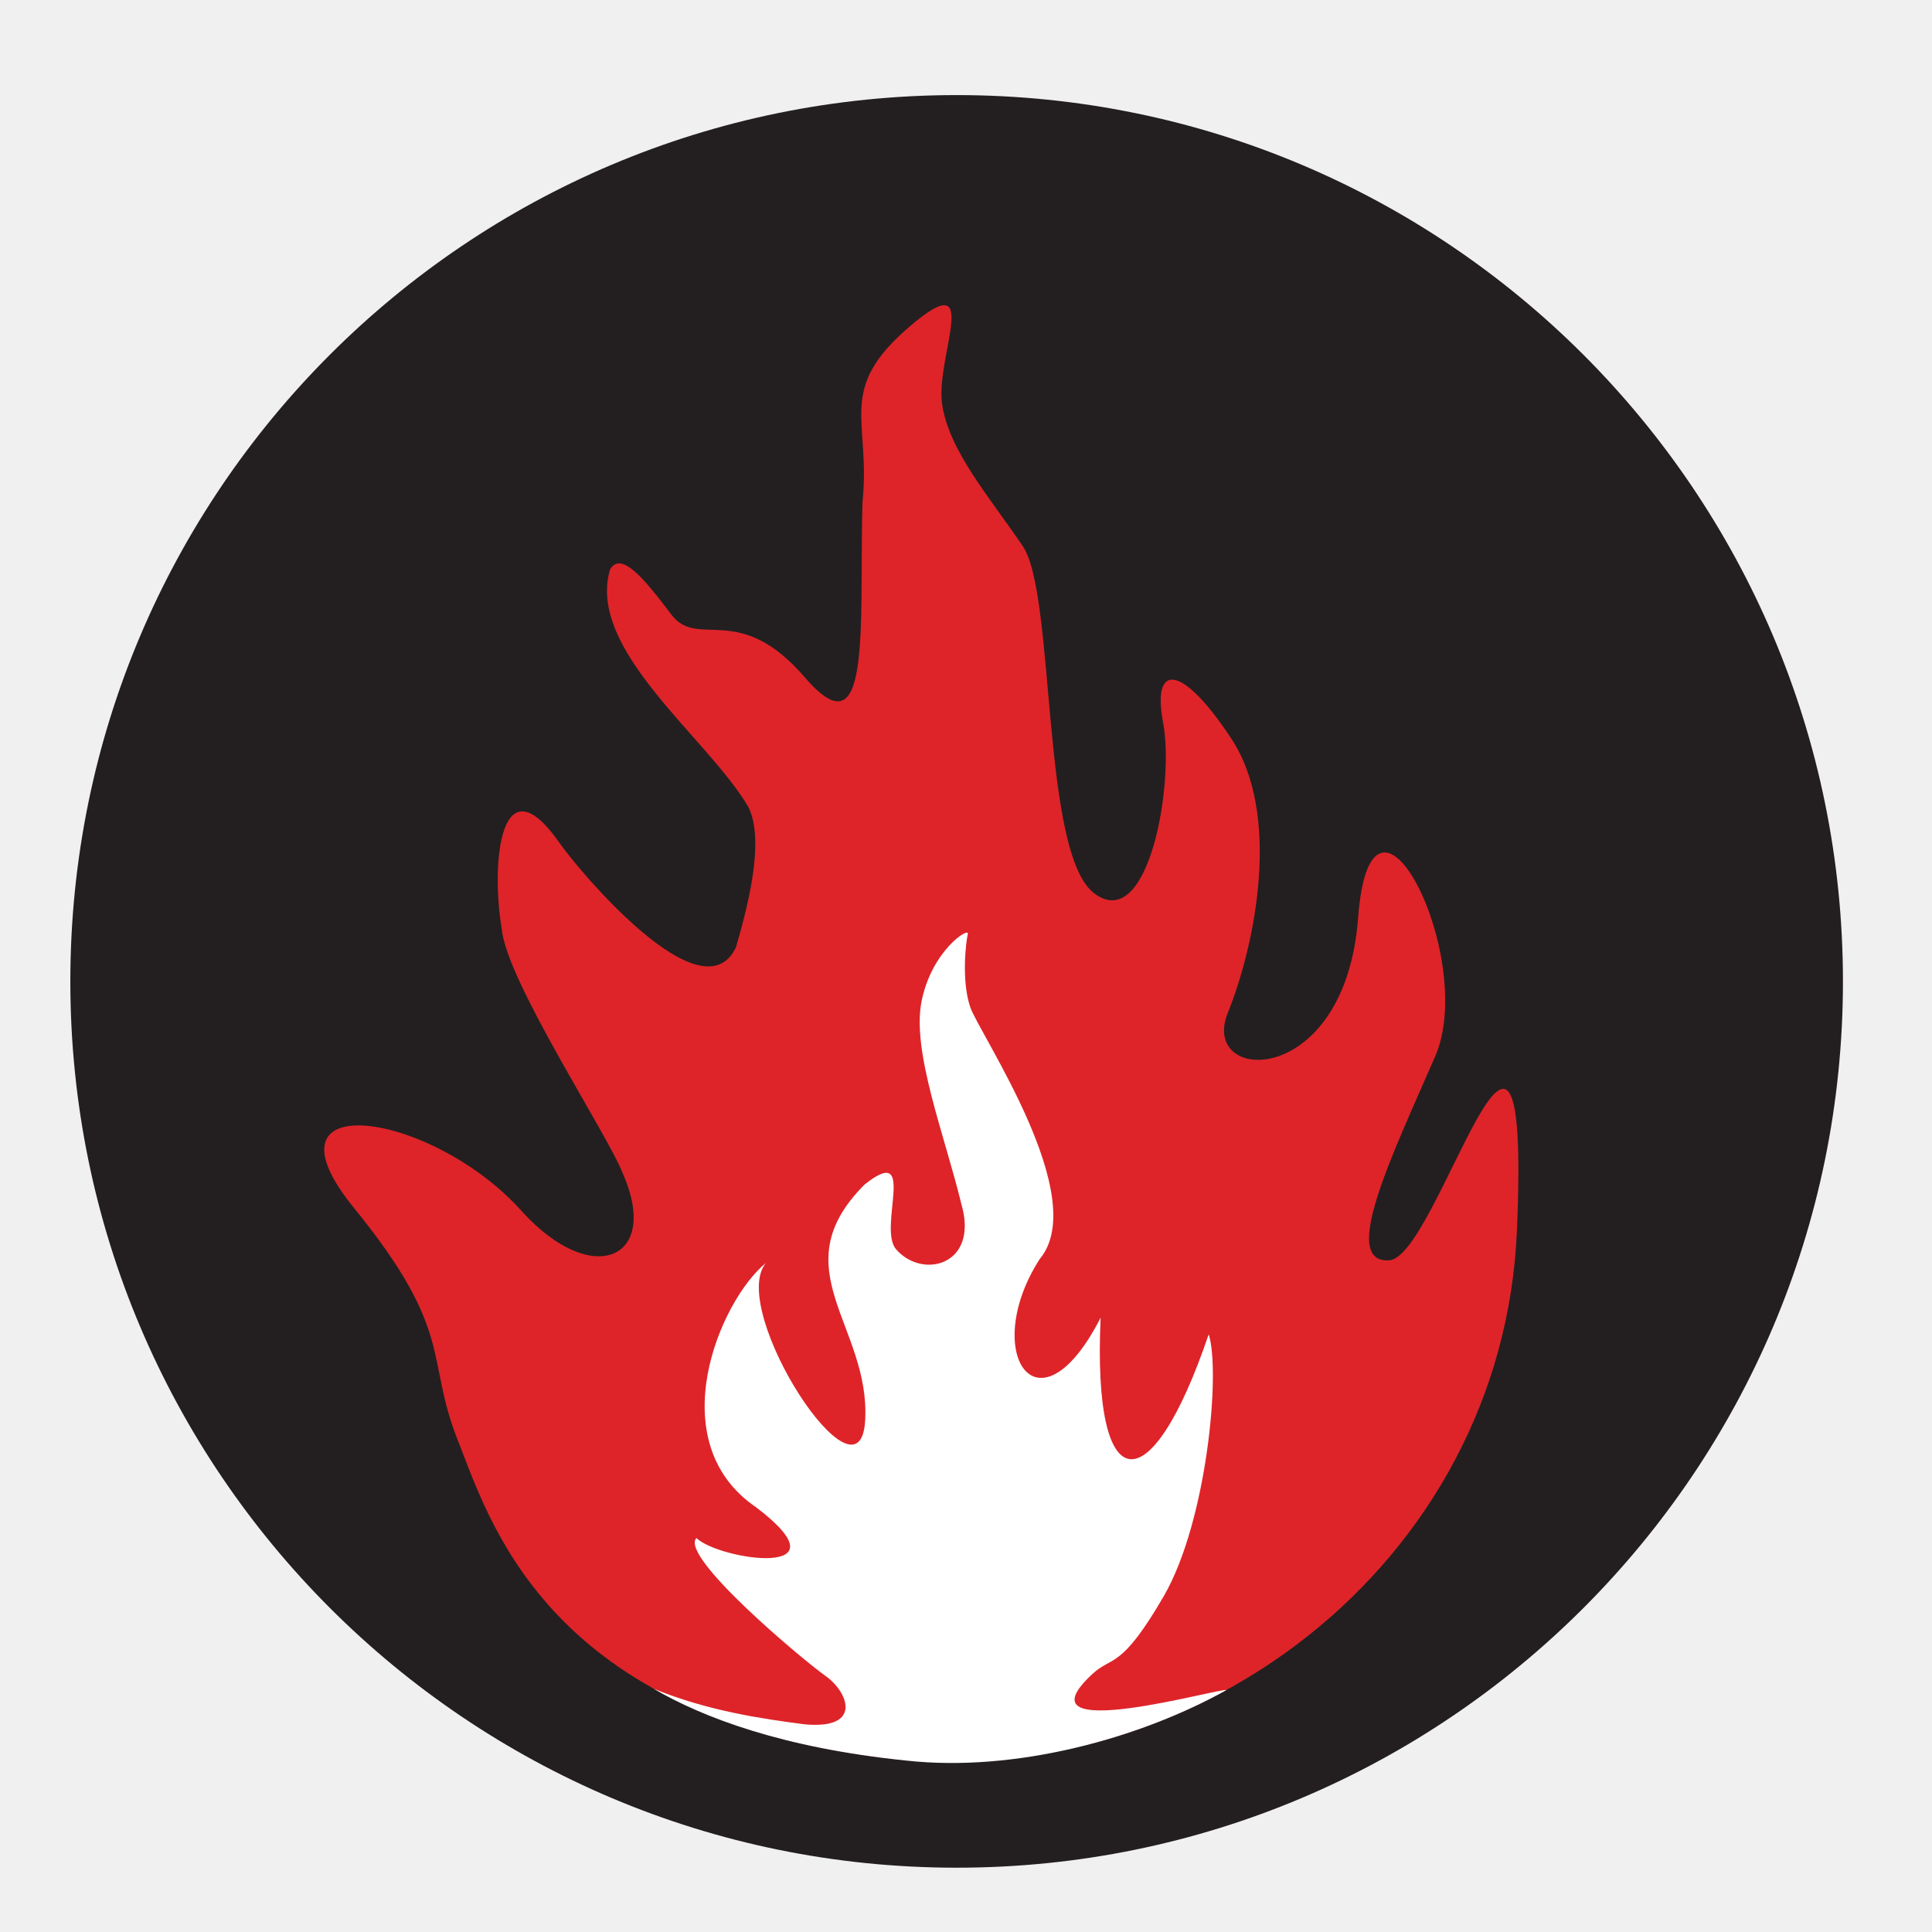
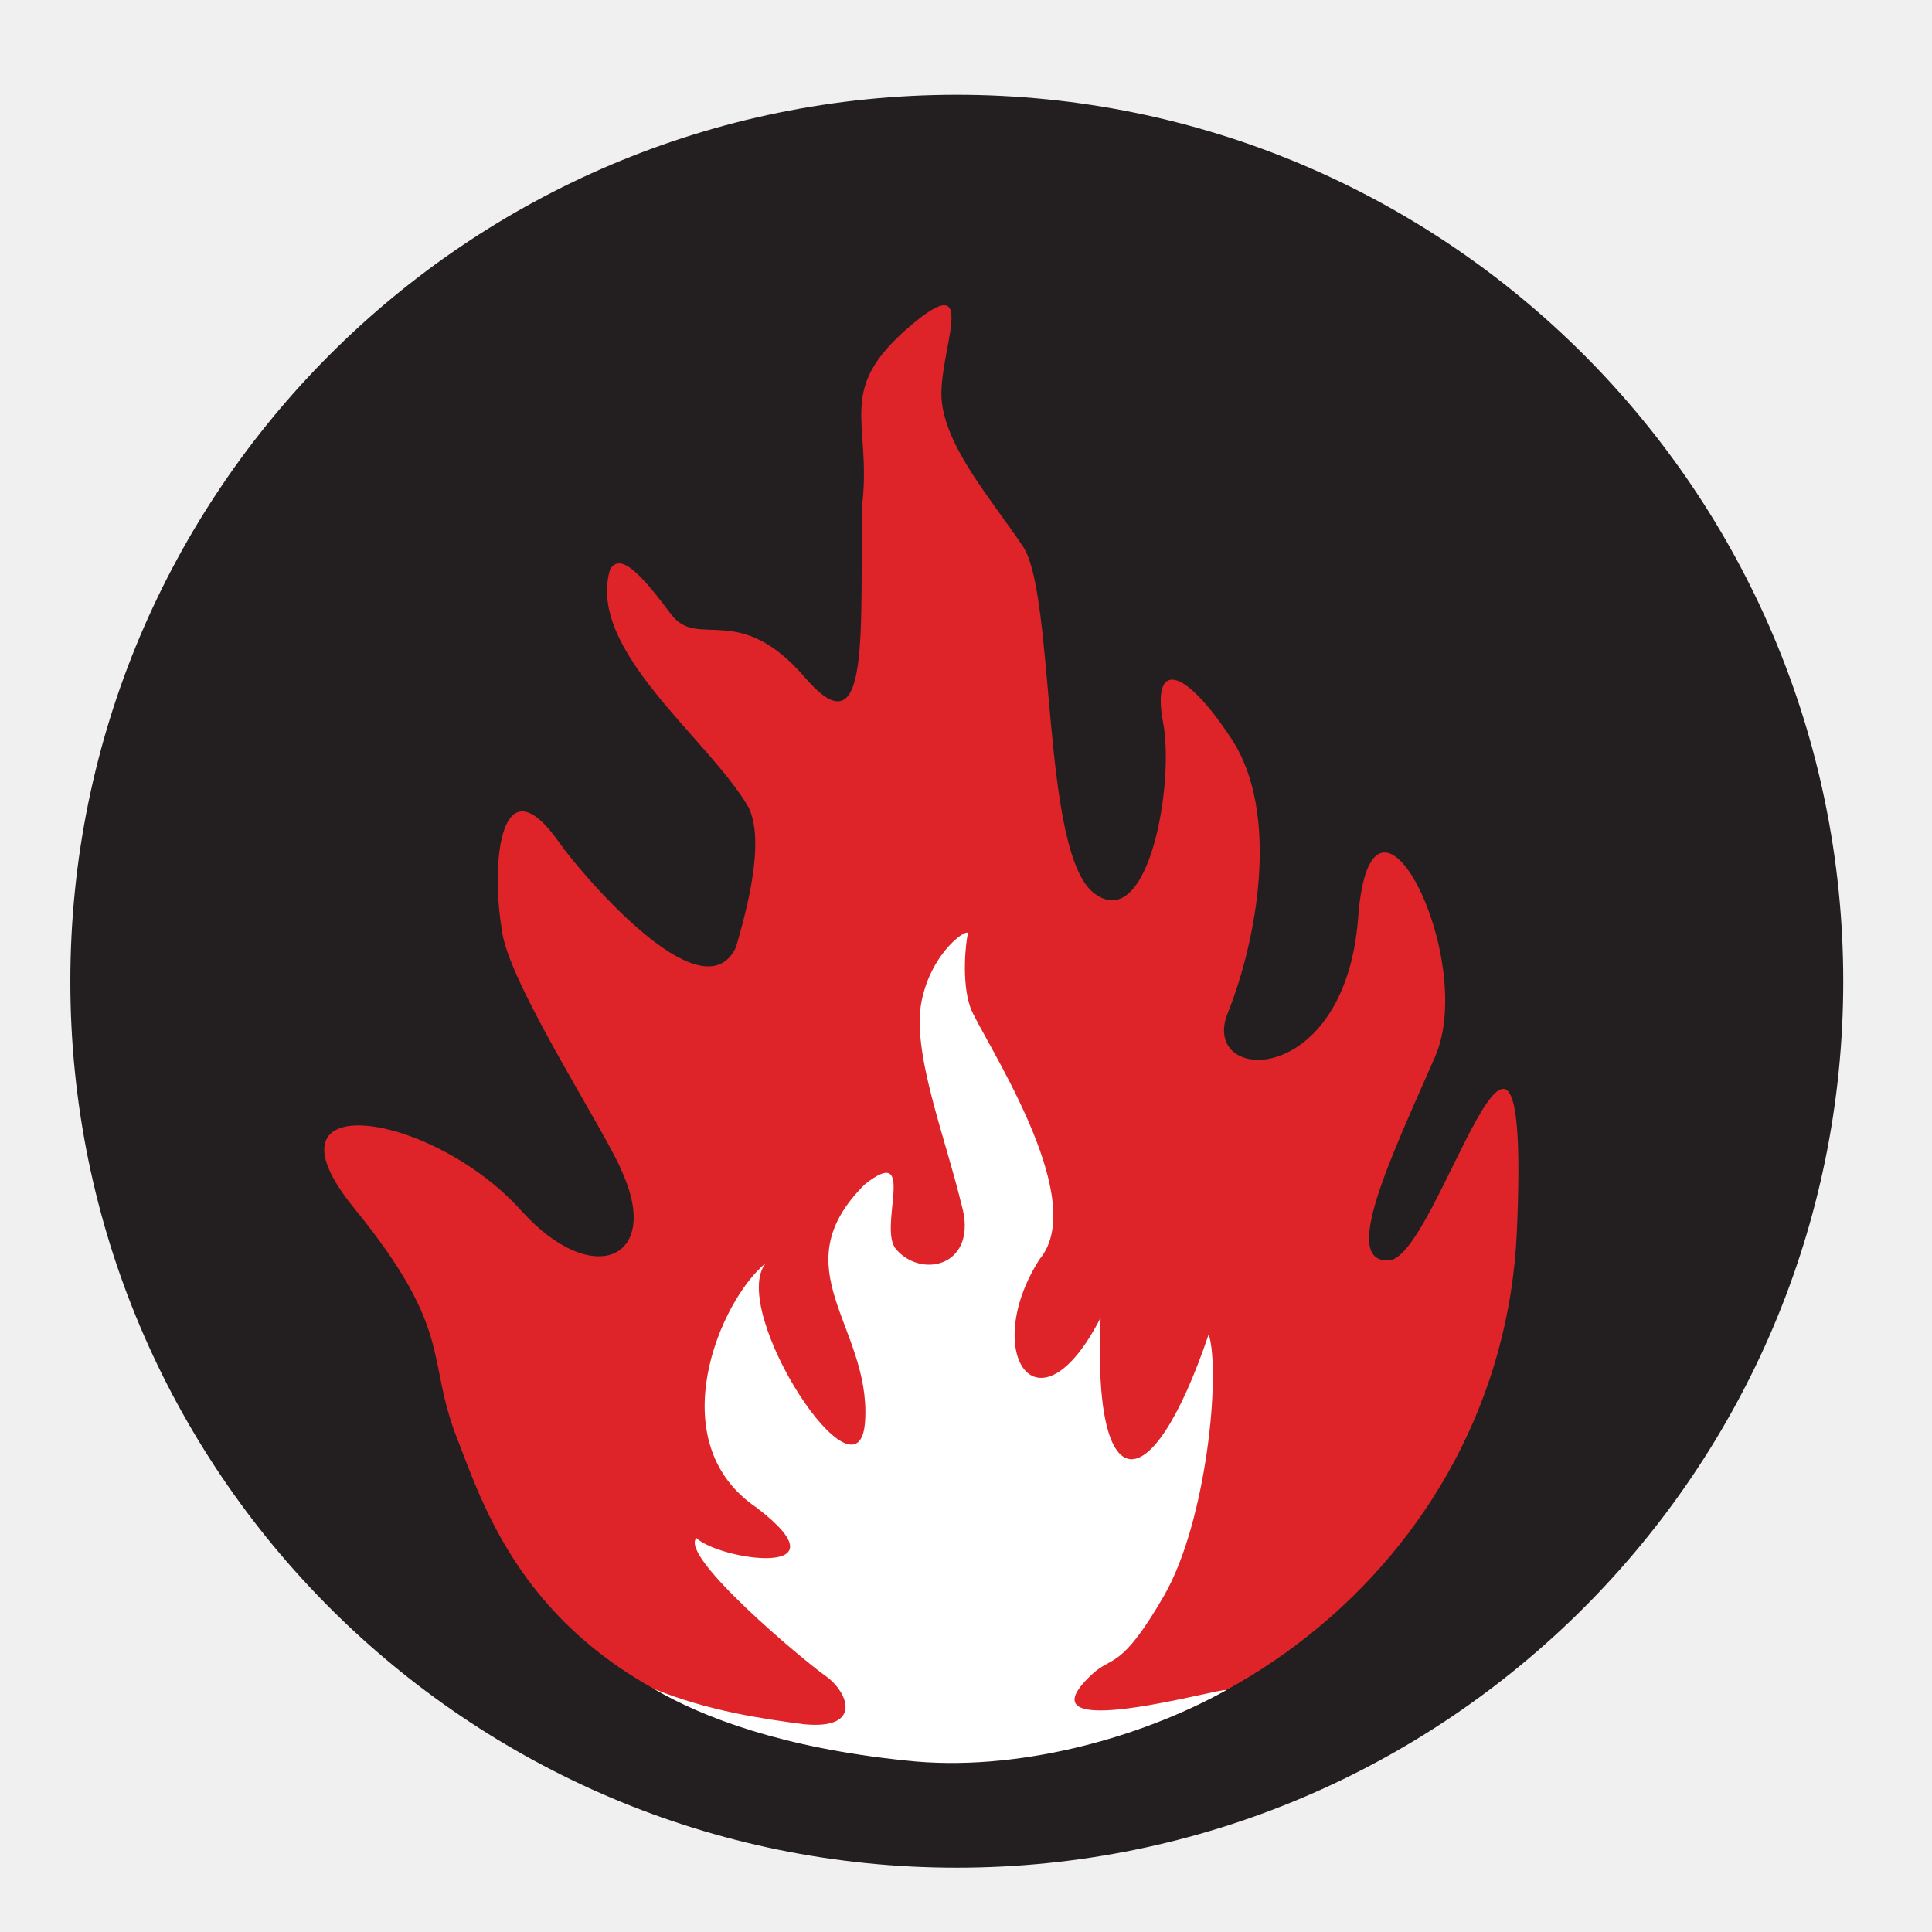
<svg xmlns="http://www.w3.org/2000/svg" viewBox="0 0 64 64" role="img" aria-label="On Fire">
  <clipPath id="tk">
-     <circle cx="31.69" cy="32.51" r="29.36" />
+     <circle cx="32" cy="32" r="32" />
  </clipPath>
  <g clip-path="url(#tk)">
    <path fill="#231f20" d="M61.06 32.51C61.06 48.72 47.91 61.87 31.69 61.87C15.48 61.87 2.33 48.72 2.33 32.51C2.33 16.29 15.48 3.14 31.69 3.14C47.91 3.14 61.06 16.29 61.06 32.51" />
    <path fill="#de2429" d="M28.74 58.16C18.04 56.63 16.21 50.36 15.15 47.67C14.09 44.98 15.07 44.12 11.73 40.02C8.39 35.92 14.34 36.81 17.3 40.14C19.63 42.7 21.89 41.71 20.63 38.87C20.14 37.59 16.78 32.5 16.62 30.77C16.25 28.54 16.59 25.14 18.54 27.93C19.09 28.73 23.25 33.76 24.38 31.38C24.71 30.23 25.37 27.89 24.79 26.73C23.43 24.42 19.42 21.53 20.21 18.86C20.58 18.24 21.35 19.18 22.24 20.36C23.13 21.53 24.47 19.88 26.68 22.46C28.9 25.03 28.46 20.7 28.57 16.65C28.86 13.9 27.67 12.92 30.14 10.81C32.6 8.71 30.97 11.87 31.21 13.4C31.44 14.94 32.79 16.48 33.88 18.09C34.98 19.71 34.47 28.32 36.27 29.61C38.06 30.91 38.91 25.94 38.53 23.94C38.15 21.93 39.16 21.99 40.79 24.47C42.43 26.95 41.62 31.2 40.67 33.56C39.72 35.92 44.56 36.1 44.99 30.4C45.42 24.69 48.96 31.74 47.54 35C46.12 38.26 44.37 41.86 46.02 41.75C47.66 41.64 50.72 29.71 50.25 40.76C49.79 51.82 39.44 59.7 28.74 58.16" />
    <path fill="#ffffff" d="M40.62 55.99C40.62 55.85 33.54 57.9 36.19 55.45C36.85 54.84 37.13 55.33 38.56 52.86C39.98 50.39 40.44 45.45 40.04 44.2C38.11 49.89 36.18 49.72 36.46 43.65C34.38 47.72 32.46 44.79 34.44 41.71C36.16 39.66 32.44 34.25 32.14 33.36C31.84 32.48 32 31.18 32.06 30.94C32.12 30.69 30.87 31.48 30.53 33.16C30.19 34.83 31.3 37.62 31.85 39.9C32.43 41.91 30.56 42.39 29.69 41.39C29.06 40.7 30.42 37.82 28.64 39.24C25.85 42.03 28.83 43.92 28.66 47.04C28.5 50.17 24.09 43.39 25.37 41.84C23.86 43.06 21.84 47.76 25.06 49.94C28.18 52.32 23.83 51.68 23.07 50.95C22.49 51.55 26.61 55 27.35 55.52C28.09 56.04 28.6 57.3 26.65 57.12C25.27 56.94 23.45 56.68 21.65 55.94C23.29 56.9 25.93 57.9 30.01 58.32C33.61 58.72 37.73 57.6 40.62 55.99" />
  </g>
</svg>
